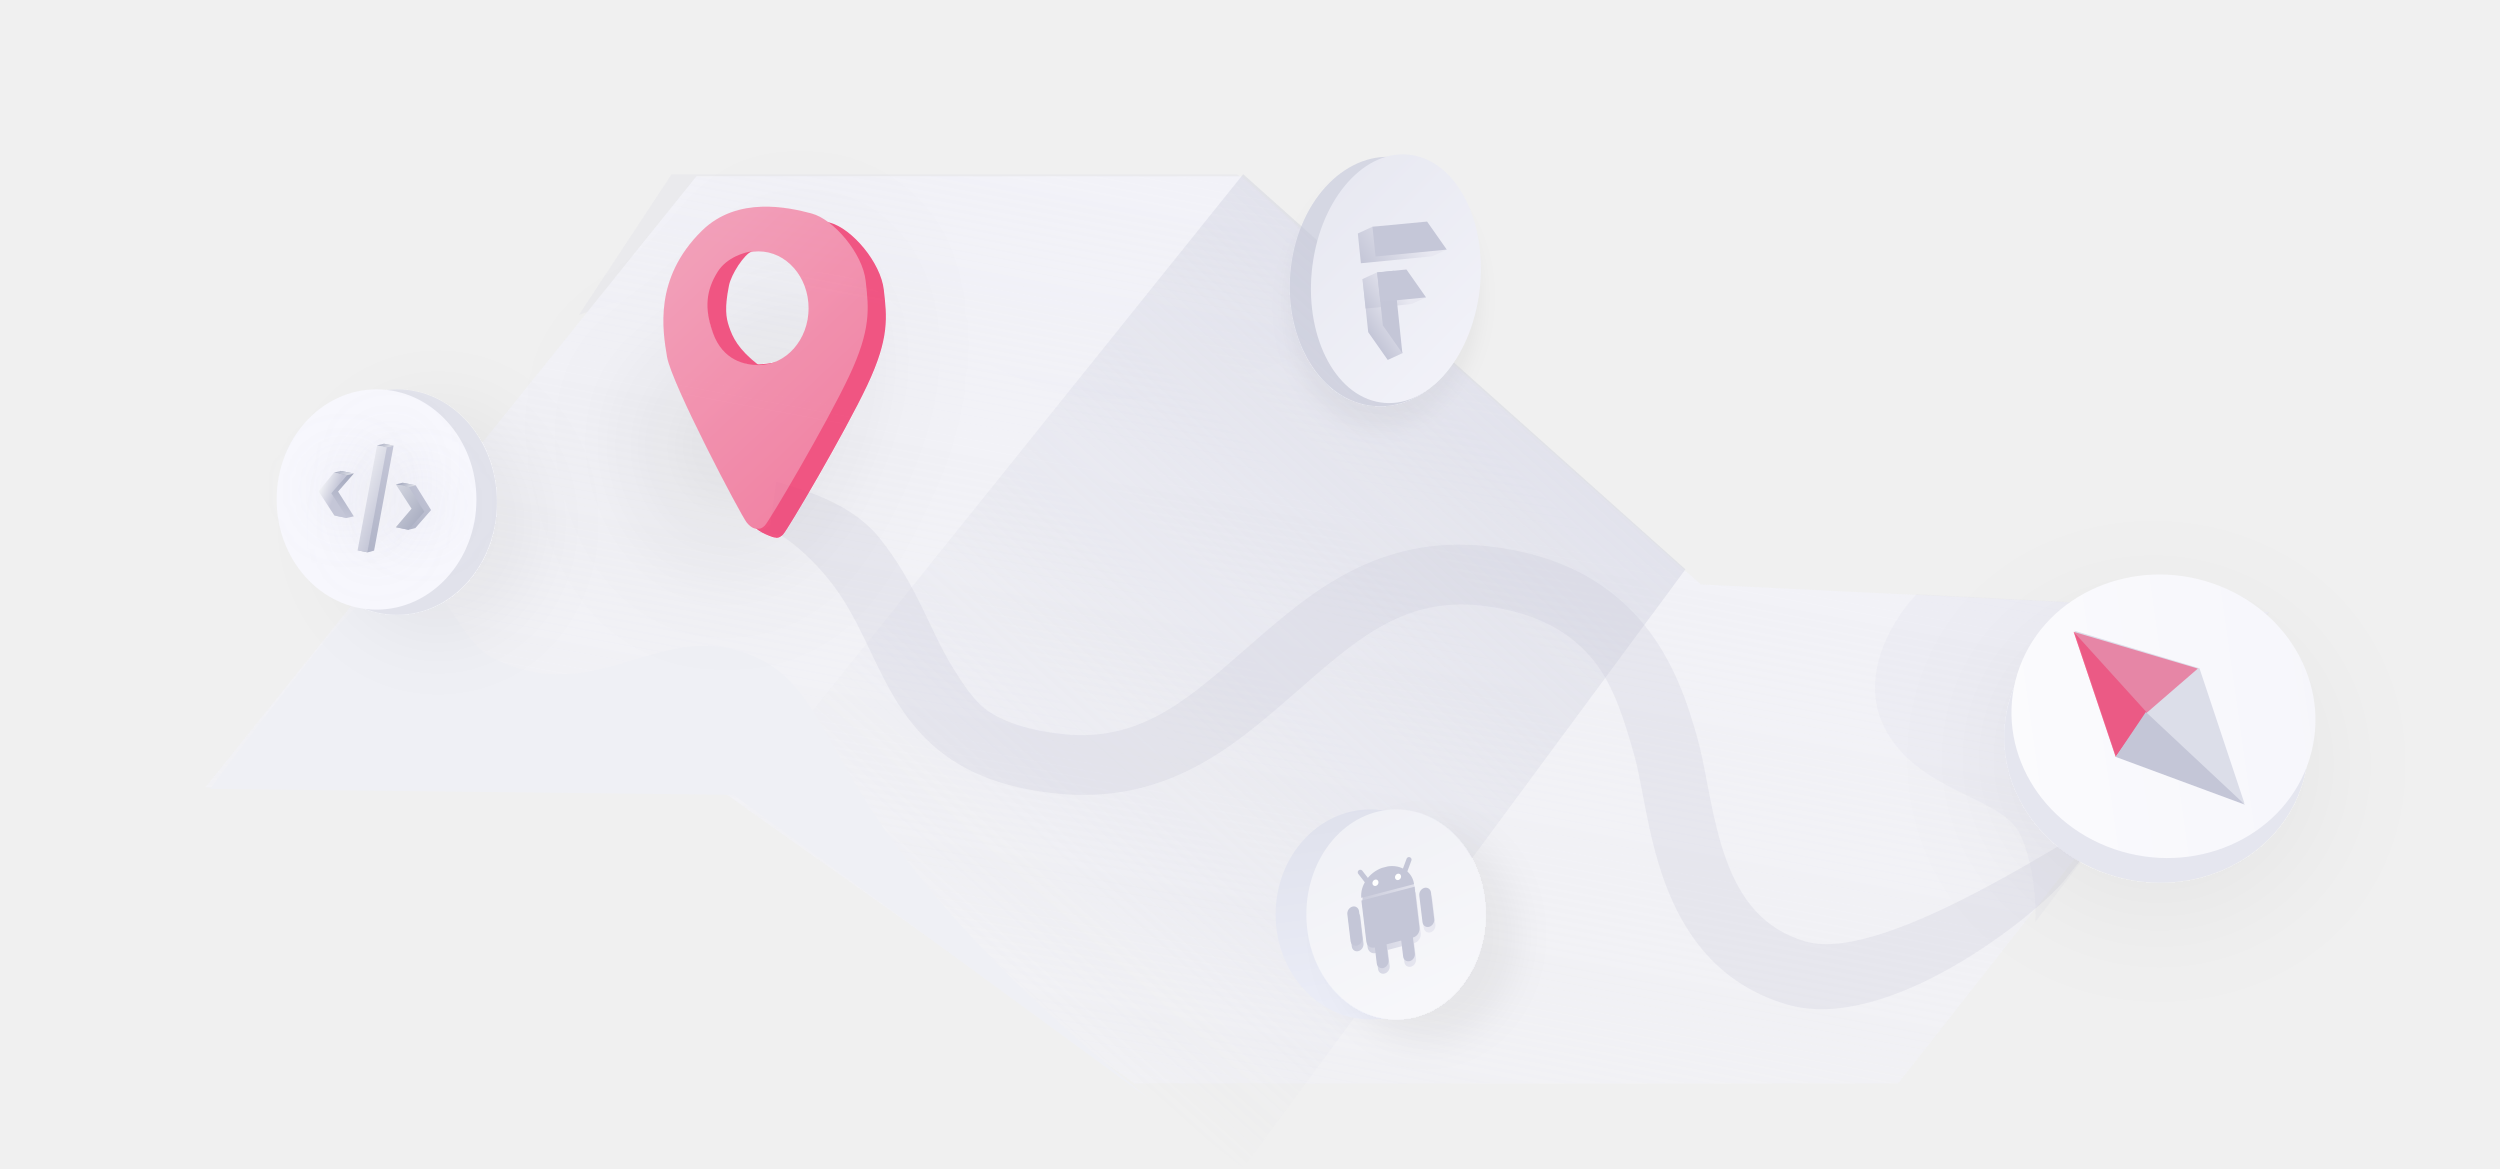
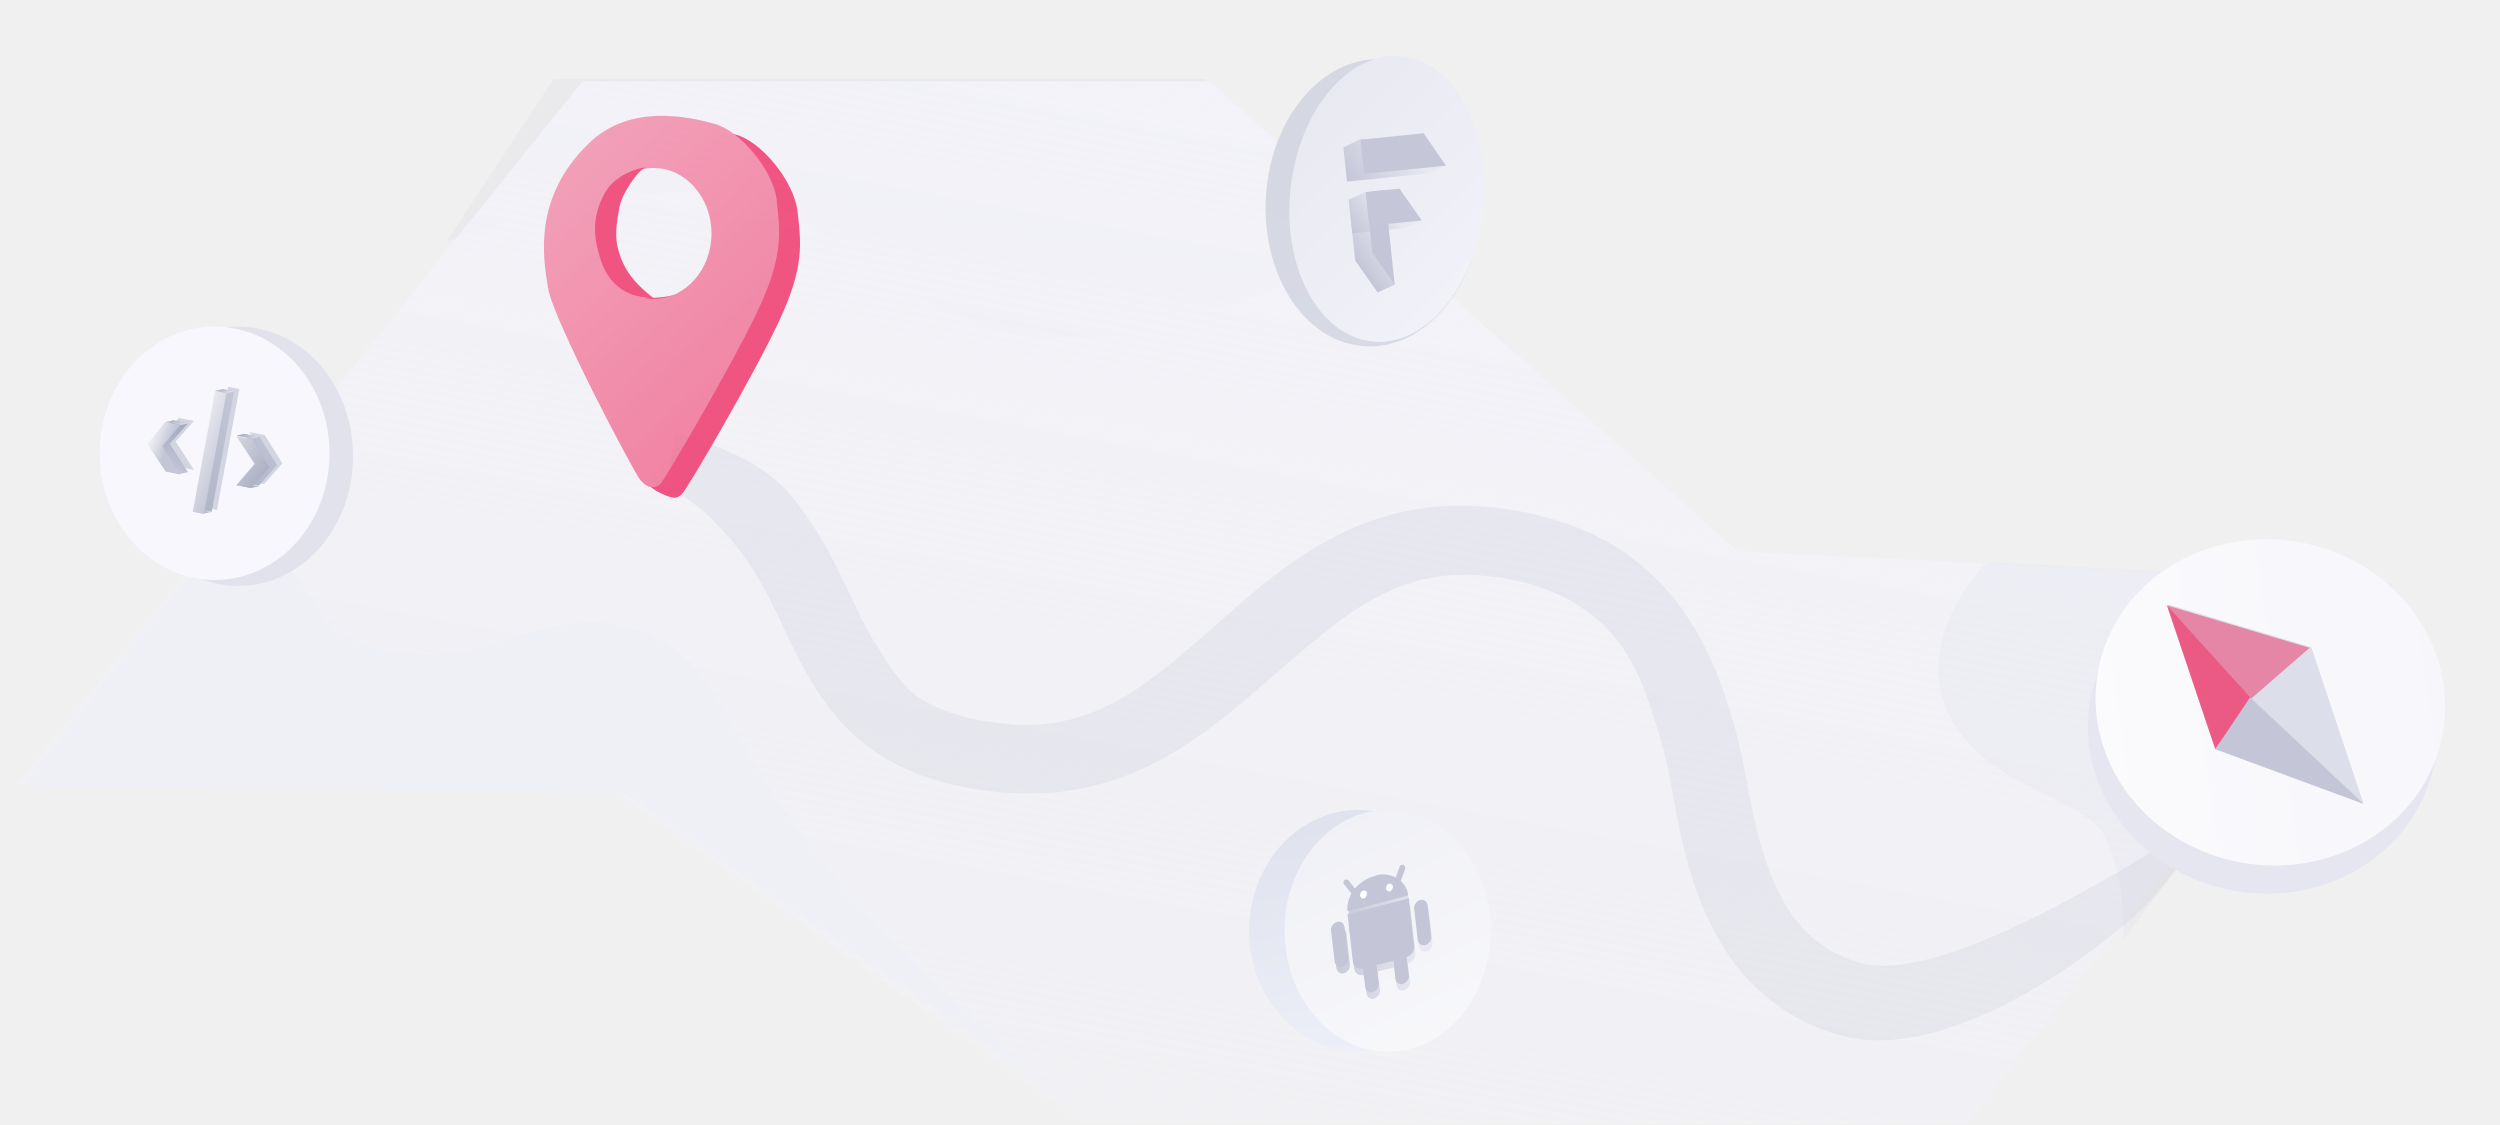
- <svg xmlns="http://www.w3.org/2000/svg" width="488" height="228" viewBox="0 0 488 228" fill="none">
-   <path d="M171.394 56.793C160.182 47.91 127.793 56.209 113 61.469L131.102 34H241.467L273 61.469C263.657 63.612 251.394 72.727 226.869 77.249C204.679 81.34 185.409 67.898 171.394 56.793Z" fill="#C4C6D7" fill-opacity="0.13" />
-   <path d="M40.047 153.736L135.943 34.405L242.387 34.406L332.001 114.085L442.796 119.466L370.5 211.5L221.5 211.5L141.477 154.833L40.047 153.736Z" fill="url(#paint0_linear_1222_51737)" />
-   <g filter="url(#filter0_d_1222_51737)">
-     <ellipse rx="18.358" ry="24.109" transform="matrix(0.977376 0.227267 -0.161319 0.994776 270.127 54.9545)" fill="url(#paint1_linear_1222_51737)" />
+ <svg xmlns="http://www.w3.org/2000/svg" xmlns:xlink="http://www.w3.org/1999/xlink" version="1.1" id="Layer_1" x="0px" y="0px" viewBox="0 0 424.1 190.8" style="enable-background:new 0 0 424.1 190.8;" xml:space="preserve">
+   <style type="text/css">
+ 	.st0{clip-path:url(#SVGID_00000021805632377186583740000011731992574237057451_);}
+ 	.st1{fill:#C4C6D7;fill-opacity:0.13;}
+ 	.st2{fill:url(#SVGID_00000160899217040623734610000012475498666032569535_);}
+ 	.st3{fill:url(#SVGID_00000165937116837111335010000002168296177881715893_);}
+ 	.st4{fill:url(#SVGID_00000018918107990092482040000013252589092973039528_);}
+ 	.st5{fill:#EFF0F5;}
+ 	.st6{fill:#C4C6D7;fill-opacity:0.1;}
+ 	.st7{fill-rule:evenodd;clip-rule:evenodd;fill:#C4C6D7;fill-opacity:0.24;}
+ 	.st8{opacity:0.8;}
+ 	.st9{fill:#F02E65;}
+ 	.st10{fill-rule:evenodd;clip-rule:evenodd;fill:url(#SVGID_00000167371531459048999190000011249690870566165131_);}
+ 	.st11{fill-rule:evenodd;clip-rule:evenodd;fill:url(#SVGID_00000129189707251269225150000005643527147027450300_);}
+ 	.st12{fill-rule:evenodd;clip-rule:evenodd;fill:url(#SVGID_00000110441753684435544470000002509435895197784990_);}
+ 	.st13{fill-rule:evenodd;clip-rule:evenodd;fill:url(#SVGID_00000040543275171738859230000011080850046303292574_);}
+ 	.st14{fill-rule:evenodd;clip-rule:evenodd;fill:#C4C6D7;}
+ 	.st15{fill-rule:evenodd;clip-rule:evenodd;fill:#C5C7D8;}
+ 	.st16{fill:#E1E2EB;}
+ 	.st17{fill:#F7F7FD;}
+ 	.st18{fill:url(#SVGID_00000014616156117666285330000017681245174404887476_);}
+ 	.st19{fill:url(#SVGID_00000049915430414130331190000010213430985914623119_);}
+ 	.st20{fill-rule:evenodd;clip-rule:evenodd;fill:url(#SVGID_00000150061310937551999490000005118680971835354005_);}
+ 	.st21{fill:#FFFFFF;}
+ 	.st22{fill-rule:evenodd;clip-rule:evenodd;fill:url(#SVGID_00000153685637016501534810000007342960322620315286_);}
+ 	.st23{fill:#C4C6D7;}
+ 	.st24{fill:none;stroke:#C4C6D7;stroke-linecap:round;stroke-linejoin:round;}
+ 	.st25{fill:#A3A8BD;fill-opacity:0.44;}
+ 	.st26{fill-rule:evenodd;clip-rule:evenodd;fill:url(#SVGID_00000122713569741792111270000013894495698271964855_);}
+ 	.st27{fill-rule:evenodd;clip-rule:evenodd;fill:url(#SVGID_00000058547726287328230310000017868126435458607280_);}
+ 	.st28{fill-rule:evenodd;clip-rule:evenodd;fill:url(#SVGID_00000168812222206957706450000006078852729696268212_);}
+ 	.st29{fill:url(#SVGID_00000155113799803772021930000015866631640545841041_);}
+ 	.st30{fill:url(#SVGID_00000088848469795268600710000008867049092415817861_);}
+ 	.st31{fill:url(#SVGID_00000075876533340810585590000003382599365659021220_);}
+ 	.st32{fill:url(#SVGID_00000072984218318522218100000000103455013259610791_);}
+ 	.st33{fill:url(#SVGID_00000029037054272536630930000012467091695488964254_);}
+ 	.st34{fill:url(#SVGID_00000031182715734895419450000013181737395988048028_);}
+ 	.st35{fill:#E5E6EF;}
+ 	.st36{fill:url(#SVGID_00000088130410630487144420000007429096236737403268_);}
+ 	.st37{fill:#DCDEE9;}
+ 	.st38{fill:#F02E65;fill-opacity:0.5;}
+ </style>
+   <g>
+     <defs>
+       <rect id="SVGID_1_" x="-0.5" y="-0.1" width="424.1" height="190.8" />
+     </defs>
+     <clipPath id="SVGID_00000036962071336252325100000015735855463922640033_">
+       <use xlink:href="#SVGID_1_" style="overflow:visible;" />
+     </clipPath>
+     <g style="clip-path:url(#SVGID_00000036962071336252325100000015735855463922640033_);">
+       <path class="st1" d="M134.2,36.2c-11.2-8.9-43.6-0.6-58.4,4.7l18.1-27.5h110.4l31.6,27.5c-9.3,2.1-21.6,11.3-46.1,15.8    C167.5,60.7,148.3,47.3,134.2,36.2z" />
+       <linearGradient id="SVGID_00000120531480136468366030000010422245260786763652_" gradientUnits="userSpaceOnUse" x1="222.708" y1="192.549" x2="188.066" y2="6.437" gradientTransform="matrix(1 0 0 -1 0 209.6)">
+         <stop offset="0" style="stop-color:#F2F2F8" />
+         <stop offset="1" style="stop-color:#F2F2F8;stop-opacity:0.5" />
+       </linearGradient>
+       <path style="fill:url(#SVGID_00000120531480136468366030000010422245260786763652_);" d="M2.9,133.1L98.8,13.8h106.4l89.6,79.7    l110.8,5.4l-72.3,92h-149l-80-56.7L2.9,133.1z" />
+       <linearGradient id="SVGID_00000014601897631993702440000001613442895209435323_" gradientUnits="userSpaceOnUse" x1="233.097" y1="175.232" x2="222.113" y2="127.996" gradientTransform="matrix(1 0 0 -1 0 209.6)">
+         <stop offset="0" style="stop-color:#D5D7E3" />
+         <stop offset="1" style="stop-color:#DADBE6" />
+       </linearGradient>
+       <path style="fill:url(#SVGID_00000014601897631993702440000001613442895209435323_);" d="M236.9,10.4c9.9,2.3,16.2,14.9,14.1,28.2    s-11.9,22.1-21.8,19.8c-9.9-2.3-16.2-14.9-14.1-28.2C217.2,16.9,227,8.1,236.9,10.4z" />
+       <linearGradient id="SVGID_00000063635011906143689870000000275410262821832626_" gradientUnits="userSpaceOnUse" x1="214.263" y1="197.011" x2="277.399" y2="133.625" gradientTransform="matrix(1 0 0 -1 0 209.6)">
+         <stop offset="0" style="stop-color:#E6E7F0" />
+         <stop offset="1" style="stop-color:#FAFAFF" />
+       </linearGradient>
+       <path style="fill:url(#SVGID_00000063635011906143689870000000275410262821832626_);" d="M239.2,9.8c8.9,2.1,14.4,14.5,12.2,27.7    c-2.2,13.2-11.1,22.3-20,20.2c-8.9-2.1-14.4-14.5-12.2-27.7S230.3,7.7,239.2,9.8z" />
+       <path class="st5" d="M25.9,104.9c0,0-13.9,17.4-22.1,28.5l102.2,1.2l78.5,54.3c-67.3-53.5-55.3-72.3-73.9-81    c-18.6-8.7-30.8,10.5-51.7,0C48.9,102.8,48.5,77.6,25.9,104.9z" />
+       <path class="st6" d="M330.6,121.2c-5.1-10.3,2.1-21.5,6.4-25.8l68.9,3.5l-45.7,60.5c0.2-3.1-0.1-10.9-2.9-17    C353.8,134.7,337,134.2,330.6,121.2z" />
+       <path class="st7" d="M110.9,83.4l2.3-1.5l1.2-8.5c0.4,0.1,1,0.3,1.6,0.5c6.8,2,13.9,4.9,18.4,10.4c3.8,4.7,6.4,9.5,8.5,13.9    c0.5,1.1,1,2.1,1.5,3.1c1.5,3.2,2.8,5.9,4.5,8.5c2,3.2,4.2,6.9,7.4,8.8c3.2,1.9,7.7,3.6,14.5,4.2c15.5,1.5,24.9-7.6,36.4-17.6    l0.3-0.3c11.1-9.7,24.4-21.2,45.9-18.8c14.5,1.6,24,7.4,30.3,15.1c6.1,7.4,8.8,16,10.6,22.2c0.7,2.6,1.4,5.9,2,9    c0.2,0.9,0.3,1.8,0.5,2.7c0.8,4.2,1.8,8.3,3.2,12.2c2.8,7.6,7.1,13.6,15.5,16c15.8,4.6,55.2-23,61.5-25.7l-11,13.8    c-5.8,7-34.5,29.9-54,24.2c-13.7-4-20.4-14.1-24-23.9c-1.8-4.9-2.9-9.8-3.7-14.1c-0.2-1.2-0.4-2.2-0.6-3.3c-0.6-3-1-5.4-1.6-7.4    c-1.7-6-3.8-13.5-8.1-18.7c-4.1-4.9-10.5-9.3-21.9-10.5c-15.5-1.7-24.9,7.3-36.4,17.2c-0.2,0.2-0.4,0.3-0.6,0.5    c-11,9.6-24.2,21-45.4,19c-8.3-0.8-14.7-2.8-19.9-6c-5.2-3.2-8.8-7.4-11.5-11.7c-2.1-3.3-3.8-6.9-5.4-10.2    c-0.4-0.9-0.8-1.7-1.2-2.6c-2-4.1-4.1-7.9-6.9-11.4c-2.3-2.8-4.6-5.1-6.6-6.7c-1-0.8-1.9-1.4-2.5-1.8    C114.7,83.6,110.9,83.4,110.9,83.4z" />
+       <g class="st8">
+         <path class="st9" d="M110,82.2c0.9,1.2,3.9,2.3,4.2,2.2c0.2,0.1,0.8,0.1,1.5-0.6c0.9-0.9,12-19.8,16.4-29.2     c4.4-9.3,3.8-13.4,3.2-18.7c-0.6-5.2-6.2-12-10.6-13.1c-4.4-1.2,6.2,16.1-4.1,24.3s-25-1.5-24.1,3.7     C97.5,56.1,108.9,80.7,110,82.2z" />
+         <linearGradient id="SVGID_00000041983407352360849690000014411068895137063583_" gradientUnits="userSpaceOnUse" x1="189.766" y1="80.298" x2="88.954" y2="186.959" gradientTransform="matrix(1 0 0 -1 0 209.6)">
+           <stop offset="0" style="stop-color:#F02E65" />
+           <stop offset="1" style="stop-color:#F291AE" />
+         </linearGradient>
+         <path style="fill-rule:evenodd;clip-rule:evenodd;fill:url(#SVGID_00000041983407352360849690000014411068895137063583_);" d="     M110.7,82.6c-0.3,0.1-1.1,0-2.1-1.2C107.4,79.9,93.9,54.3,93,49c-0.9-5.3-2.6-15.4,6.8-24.6c7-6.9,17-4.6,21.4-3.4     c4.4,1.2,10,7.9,10.6,13.1c0,0.1,0,0.2,0,0.4c0.6,5.1,1,9.2-3.3,18.3c-4.4,9.3-15.6,28.3-16.4,29.2     C111.4,82.7,110.9,82.7,110.7,82.6z M110.9,50.7c5.4,0,9.8-5,9.8-11.1s-4.4-11.1-9.8-11.1s-9.8,5-9.8,11.1S105.5,50.7,110.9,50.7     z" />
+         <path class="st9" d="M102,44.4c1.9,5.3,6.2,6.2,8.9,6.2c-4-3.1-5.1-5.4-5.8-7.5c-0.6-1.8-0.9-3.6,0-8c0.4-2.2,3-6.1,4.4-6.7     c-1.3,0.1-4.9,1.2-6.7,4C100.7,36,100.3,39.6,102,44.4z" />
+       </g>
+       <linearGradient id="SVGID_00000047770167322269114000000006427443012937318574_" gradientUnits="userSpaceOnUse" x1="235.858" y1="170.688" x2="229.409" y2="166.163" gradientTransform="matrix(1 0 0 -1 0 209.6)">
+         <stop offset="0" style="stop-color:#E8E8F1" />
+         <stop offset="1" style="stop-color:#C4C6D7" />
+       </linearGradient>
+       <path style="fill-rule:evenodd;clip-rule:evenodd;fill:url(#SVGID_00000047770167322269114000000006427443012937318574_);" d="    M229.9,44.2l-1.1-10.3l3.2-0.4l4.6,14.8l-2.9,1.3L229.9,44.2z" />
+       <linearGradient id="SVGID_00000073701026715854532600000016529582597290795680_" gradientUnits="userSpaceOnUse" x1="235.811" y1="174.526" x2="229.419" y2="170.041" gradientTransform="matrix(1 0 0 -1 0 209.6)">
+         <stop offset="0" style="stop-color:#E8E8F1" />
+         <stop offset="1" style="stop-color:#C4C6D7" />
+       </linearGradient>
+       <path style="fill-rule:evenodd;clip-rule:evenodd;fill:url(#SVGID_00000073701026715854532600000016529582597290795680_);" d="    M228.8,33.9l2.8-1.3l2.9,0.7l6.6,4.1l-2.8,1.3l-8.9,0.9L228.8,33.9z" />
+       <linearGradient id="SVGID_00000036224557440401591050000006020178233110649512_" gradientUnits="userSpaceOnUse" x1="239.155" y1="184.85" x2="229.204" y2="177.867" gradientTransform="matrix(1 0 0 -1 0 209.6)">
+         <stop offset="0" style="stop-color:#E8E8F1" />
+         <stop offset="1" style="stop-color:#C4C6D7" />
+       </linearGradient>
+       <path style="fill-rule:evenodd;clip-rule:evenodd;fill:url(#SVGID_00000036224557440401591050000006020178233110649512_);" d="    M227.9,25l0.6,5.8l13.9-1.4l2.8-1.3l-6.6-4.2l-7.8-0.3L227.9,25z" />
+       <path class="st14" d="M232.8,42.9l-1.1-10.3l3.2-0.4l1.7,16.1L232.8,42.9z" />
+       <path class="st15" d="M231.7,32.6l5.7-0.6l3.8,5.4l-8.9,0.9L231.7,32.6z" />
+       <path class="st15" d="M230.8,23.7l0.6,5.8l13.9-1.4l-3.8-5.5L230.8,23.7z" />
+       <path class="st16" d="M40.4,99.4c10.8,0,19.5-9.8,19.5-22s-8.7-22-19.5-22c-10.8,0-19.5,9.8-19.5,22S29.7,99.4,40.4,99.4z" />
+       <path class="st17" d="M36.4,98.4c10.8,0,19.5-9.6,19.5-21.5s-8.7-21.5-19.5-21.5c-10.8,0-19.5,9.6-19.5,21.5S25.7,98.4,36.4,98.4z    " />
+       <linearGradient id="SVGID_00000090292124887545916010000003054529199096651392_" gradientUnits="userSpaceOnUse" x1="223.117" y1="105.248" x2="233.191" y2="31.584" gradientTransform="matrix(1 0 0 -1 0 209.6)">
+         <stop offset="0" style="stop-color:#D5D7E3" />
+         <stop offset="1" style="stop-color:#ECEEF8" />
+       </linearGradient>
+       <path style="fill:url(#SVGID_00000090292124887545916010000003054529199096651392_);" d="M230.4,178.4c10.2,0,18.5-9.2,18.5-20.5    s-8.3-20.5-18.5-20.5c-10.2,0-18.5,9.2-18.5,20.5S220.2,178.4,230.4,178.4z" />
+       <linearGradient id="SVGID_00000111167967411611742080000010383734263537612986_" gradientUnits="userSpaceOnUse" x1="202.313" y1="123.814" x2="262.478" y2="-7.16" gradientTransform="matrix(1 0 0 -1 0 209.6)">
+         <stop offset="0" style="stop-color:#E6E7F0" />
+         <stop offset="1" style="stop-color:#FFFFFF" />
+       </linearGradient>
+       <path style="fill:url(#SVGID_00000111167967411611742080000010383734263537612986_);" d="M235.4,178.4c9.7,0,17.5-9.2,17.5-20.5    s-7.8-20.5-17.5-20.5c-9.7,0-17.5,9.2-17.5,20.5S225.8,178.4,235.4,178.4z" />
+       <linearGradient id="SVGID_00000039842361181573650650000016717646815770968453_" gradientUnits="userSpaceOnUse" x1="241.109" y1="49.255" x2="225.361" y2="51.246" gradientTransform="matrix(1 0 0 -1 0 209.6)">
+         <stop offset="0" style="stop-color:#E8E8F1" />
+         <stop offset="1" style="stop-color:#C4C6D7" />
+       </linearGradient>
+       <path style="fill-rule:evenodd;clip-rule:evenodd;fill:url(#SVGID_00000039842361181573650650000016717646815770968453_);" d="    M236.6,164.1l-2.9,0.7l0.4,3.1c0.1,0.7-0.4,1.3-1,1.5c-0.6,0.2-1.2-0.2-1.3-0.9l-0.4-3.1h-0.1c-0.8,0.2-1.5-0.3-1.6-1.2l-0.9-7.9    v-0.1l10.4-2.7v0.1l0.9,7.9c0.1,0.8-0.4,1.7-1.2,1.9h-0.1l0.4,3.1c0.1,0.7-0.4,1.3-1,1.5c-0.6,0.2-1.2-0.2-1.3-0.9L236.6,164.1z     M228.4,158.4c-0.1-0.7-0.7-1.1-1.3-0.9c-0.6,0.2-1.1,0.8-1,1.5l0.6,5.2c0.1,0.7,0.7,1.1,1.3,0.9s1.1-0.8,1-1.5L228.4,158.4z     M242.4,154.7c-0.1-0.7-0.7-1.1-1.3-0.9c-0.6,0.2-1.1,0.8-1,1.5l0.6,5.2c0.1,0.7,0.7,1.1,1.3,0.9s1.1-0.8,1-1.5L242.4,154.7z     M232.8,149.9c-2.5,0.9-4.3,3.4-4,5.8l10.3-2.7c-0.3-2.4-2.5-3.9-5.1-3.5L232.8,149.9z" />
+       <path class="st21" d="M231.2,152.6c0,0.3-0.2,0.7-0.5,0.8s-0.6-0.1-0.7-0.5c0-0.3,0.2-0.7,0.5-0.8    C230.9,152.1,231.2,152.3,231.2,152.6z M235.6,151.5c0,0.3-0.2,0.7-0.5,0.8c-0.3,0.1-0.6-0.1-0.7-0.5c0-0.3,0.2-0.7,0.5-0.8    C235.3,151,235.6,151.2,235.6,151.5z" />
+       <linearGradient id="SVGID_00000132047320660920396990000008116030610979388070_" gradientUnits="userSpaceOnUse" x1="229.811" y1="58.93" x2="245.688" y2="32.006" gradientTransform="matrix(1 0 0 -1 0 209.6)">
+         <stop offset="0" style="stop-color:#C4C6D7" />
+         <stop offset="1" style="stop-color:#C4C6D7" />
+       </linearGradient>
+       <path style="fill-rule:evenodd;clip-rule:evenodd;fill:url(#SVGID_00000132047320660920396990000008116030610979388070_);" d="    M236.4,163l-2.9,0.7l0.4,3.1c0.1,0.7-0.4,1.3-1,1.5c-0.6,0.2-1.2-0.2-1.3-0.9l-0.4-3.1h-0.1c-0.8,0.2-1.5-0.3-1.6-1.2l-0.9-7.9    v-0.1l10.4-2.7v0.1l0.9,7.9c0.1,0.8-0.4,1.7-1.2,1.9h-0.1l0.4,3.1c0.1,0.7-0.4,1.3-1,1.5s-1.2-0.2-1.3-0.9L236.4,163z     M228.1,157.3c-0.1-0.7-0.7-1.1-1.3-0.9c-0.6,0.2-1.1,0.8-1,1.5l0.6,5.2c0.1,0.7,0.7,1.1,1.3,0.9c0.6-0.2,1.1-0.8,1-1.5    L228.1,157.3z M242.2,153.6c-0.1-0.7-0.7-1.1-1.3-0.9c-0.6,0.2-1.1,0.8-1,1.5l0.6,5.2c0.1,0.7,0.7,1.1,1.3,0.9    c0.6-0.2,1.1-0.8,1-1.5L242.2,153.6z M232.6,148.8c-2.5,0.9-4.3,3.4-4,5.8l10.3-2.7c-0.3-2.4-2.6-3.9-5.1-3.5L232.6,148.8z" />
+       <path class="st23" d="M228.4,149.7l1.5,1.9L228.4,149.7z M237.9,147.2l-0.9,2.5L237.9,147.2z" />
+       <path class="st24" d="M228.4,149.7l1.5,1.9 M237.9,147.2l-0.9,2.5" />
+       <path class="st21" d="M231.9,151.6c0,0.3-0.2,0.7-0.5,0.8c-0.3,0.1-0.6-0.1-0.7-0.5c0-0.3,0.2-0.7,0.5-0.8    C231.6,151,231.9,151.2,231.9,151.6z M236.3,150.4c0,0.3-0.2,0.7-0.5,0.8c-0.3,0.1-0.6-0.1-0.7-0.5c0-0.3,0.2-0.7,0.5-0.8    C236,149.9,236.3,150.1,236.3,150.4z" />
+       <path class="st25" d="M30.3,70.9l2.6,0.5l-3.1,3.5l3.1,4.8l-2.5-0.5l-3.1-4.7L30.3,70.9z" />
+       <path class="st25" d="M44.9,73.8l-2.6-0.5l3.1,4.7l-3.1,3.6l2.5,0.5l3.1-3.5L44.9,73.8z" />
+       <path class="st25" d="M38.7,65.6l1.9,0.4l-3.8,20.5l-1.9-0.4L38.7,65.6z" />
+       <linearGradient id="SVGID_00000162311568297408065920000015641952244260549309_" gradientUnits="userSpaceOnUse" x1="31.483" y1="138.162" x2="28.227" y2="129.737" gradientTransform="matrix(1 0 0 -1 0 209.6)">
+         <stop offset="0" style="stop-color:#A3A8BD" />
+         <stop offset="1" style="stop-color:#C4C6D7" />
+       </linearGradient>
+       <path style="fill-rule:evenodd;clip-rule:evenodd;fill:url(#SVGID_00000162311568297408065920000015641952244260549309_);" d="    M31.9,71.8l-2.6-0.5l-3,3.6l3.1,4.7l0.7,0.1l-2,0.2l2.4,0.5l1.4-0.3l-3.1-4.8L31.9,71.8z" />
+       <linearGradient id="SVGID_00000000922909364608009210000006839748742282430905_" gradientUnits="userSpaceOnUse" x1="46.857" y1="136.146" x2="35.547" y2="123.671" gradientTransform="matrix(1 0 0 -1 0 209.6)">
+         <stop offset="0" style="stop-color:#C4C6D7" />
+         <stop offset="1" style="stop-color:#A3A8BD" />
+       </linearGradient>
+       <path style="fill-rule:evenodd;clip-rule:evenodd;fill:url(#SVGID_00000000922909364608009210000006839748742282430905_);" d="    M41.4,73.6l2.6,0.5l3,4.8l-3.1,3.5l-2.5-0.5l3.1-3.6L41.4,73.6z M40.1,82.3l2.5,0.5l1.3-0.3l-1-0.2H40.1z" />
+       <linearGradient id="SVGID_00000002352446127904352350000000406116734864036743_" gradientUnits="userSpaceOnUse" x1="41.541" y1="142.065" x2="25.053" y2="110.462" gradientTransform="matrix(1 0 0 -1 0 209.6)">
+         <stop offset="0" style="stop-color:#C4C6D7" />
+         <stop offset="1" style="stop-color:#A3A8BD" />
+       </linearGradient>
+       <path style="fill-rule:evenodd;clip-rule:evenodd;fill:url(#SVGID_00000002352446127904352350000000406116734864036743_);" d="    M39.7,66.4L37.8,66L34,86.5l1.9,0.4L39.7,66.4z M32.7,86.8l2-0.2l1.2,0.2l-1.2,0.3L32.7,86.8z" />
+       <linearGradient id="SVGID_00000147930224128362316950000016462697264583626373_" gradientUnits="userSpaceOnUse" x1="28.425" y1="133.943" x2="24.545" y2="135.524" gradientTransform="matrix(1 0 0 -1 0 209.6)">
+         <stop offset="0" style="stop-color:#C4C6D7" />
+         <stop offset="1" style="stop-color:#FFFFFF" />
+       </linearGradient>
+       <path style="fill:url(#SVGID_00000147930224128362316950000016462697264583626373_);" d="M28,71.6l2.6,0.5l-3.1,3.6l3.1,4.8    L28.1,80L25,75.3L28,71.6z" />
+       <linearGradient id="SVGID_00000132084040323080864270000007235383945633433482_" gradientUnits="userSpaceOnUse" x1="46.012" y1="127.877" x2="31.797" y2="138.209" gradientTransform="matrix(1 0 0 -1 0 209.6)">
+         <stop offset="0" style="stop-color:#A3A8BD" />
+         <stop offset="1" style="stop-color:#FFFFFF" />
+       </linearGradient>
+       <path style="fill:url(#SVGID_00000132084040323080864270000007235383945633433482_);" d="M42.7,74.5L40.1,74l3.1,4.7l-3.1,3.6    l2.5,0.5l3.1-3.5L42.7,74.5z" />
+       <linearGradient id="SVGID_00000183953686507929609820000004907616558297372844_" gradientUnits="userSpaceOnUse" x1="38.512" y1="131.649" x2="28.883" y2="135.607" gradientTransform="matrix(1 0 0 -1 0 209.6)">
+         <stop offset="0" style="stop-color:#C4C6D7" />
+         <stop offset="1" style="stop-color:#FFFFFF" />
+       </linearGradient>
+       <path style="fill:url(#SVGID_00000183953686507929609820000004907616558297372844_);" d="M36.5,66.3l1.9,0.4l-3.8,20.5l-1.9-0.4    L36.5,66.3z" />
+       <linearGradient id="SVGID_00000062908688815126735820000003382563083365322155_" gradientUnits="userSpaceOnUse" x1="29.082" y1="139.148" x2="31.77" y2="135.82" gradientTransform="matrix(1 0 0 -1 0 209.6)">
+         <stop offset="0" style="stop-color:#A3A8BD" />
+         <stop offset="1" style="stop-color:#FFFFFF" />
+       </linearGradient>
+       <path style="fill:url(#SVGID_00000062908688815126735820000003382563083365322155_);" d="M29.4,71.3l-1.3,0.3l2.6,0.5l1.3-0.3    L29.4,71.3z" />
+       <linearGradient id="SVGID_00000112612499809665390110000012375988160051438726_" gradientUnits="userSpaceOnUse" x1="37.417" y1="144.201" x2="39.232" y2="141.814" gradientTransform="matrix(1 0 0 -1 0 209.6)">
+         <stop offset="0" style="stop-color:#A3A8BD" />
+         <stop offset="1" style="stop-color:#FFFFFF" />
+       </linearGradient>
+       <path style="fill:url(#SVGID_00000112612499809665390110000012375988160051438726_);" d="M37.8,66l-1.3,0.3l1.9,0.4l1.3-0.3    L37.8,66z" />
+       <linearGradient id="SVGID_00000083066911523164798880000010443932817195736479_" gradientUnits="userSpaceOnUse" x1="41.291" y1="136.379" x2="44.044" y2="133.697" gradientTransform="matrix(1 0 0 -1 0 209.6)">
+         <stop offset="0" style="stop-color:#A3A8BD" />
+         <stop offset="1" style="stop-color:#FFFFFF" />
+       </linearGradient>
+       <path style="fill:url(#SVGID_00000083066911523164798880000010443932817195736479_);" d="M41.4,73.6l-1.3,0.3l2.6,0.5l1.3-0.3    L41.4,73.6z" />
+       <path class="st35" d="M413,129.2c2.7-15-8.2-29.5-24.3-32.4c-16.1-2.9-31.4,6.9-34.1,21.9c-2.7,15,8.2,29.5,24.3,32.4    C395,154,410.3,144.2,413,129.2z" />
+       <linearGradient id="SVGID_00000008139052301016845560000008229210164744449954_" gradientUnits="userSpaceOnUse" x1="459.439" y1="100.913" x2="299.831" y2="78.421" gradientTransform="matrix(1 0 0 -1 0 209.6)">
+         <stop offset="0" style="stop-color:#F3F3FA" />
+         <stop offset="1" style="stop-color:#FFFFFF" />
+       </linearGradient>
+       <path style="fill:url(#SVGID_00000008139052301016845560000008229210164744449954_);" d="M357.1,109.5    c5.3-14.3,22.2-21.6,37.7-16.3c15.5,5.3,23.7,21.3,18.4,35.6c-5.3,14.3-22.2,21.6-37.7,16.3S351.8,123.9,357.1,109.5z" />
+       <path class="st37" d="M375.8,126.7l-8.1-24.2l24.4,7.3l8.8,26.4L375.8,126.7z" />
+       <path class="st38" d="M375.8,127.1l-8.2-24.4l24.2,7.2l-9.9,8.6L375.8,127.1z" />
+       <path class="st38" d="M375.8,127.1l-8.2-24.4l14.3,15.8L375.8,127.1z" />
+       <path class="st23" d="M375.8,127.1l25.2,9.3l-19.3-18.1L375.8,127.1z" />
+     </g>
  </g>
-   <path d="M147 153.205L242.667 34L329 111.133L242.667 228L147 153.205Z" fill="url(#paint2_linear_1222_51737)" />
-   <ellipse rx="16.5" ry="24.109" transform="matrix(0.977376 0.227267 -0.161319 0.994776 272.486 54.4047)" fill="url(#paint3_linear_1222_51737)" />
-   <path d="M63.057 125.511C63.057 125.511 49.126 142.944 41 153.985L143.158 155.147L225 215C157.669 161.539 166.375 137.133 147.801 128.416C129.227 119.7 117.038 138.876 96.142 128.416C86.062 123.37 85.694 98.199 63.057 125.511Z" fill="#EFF0F5" />
-   <path d="M367.752 141.835C362.658 131.501 369.874 120.306 374.119 116L443 119.523L397.273 180C397.466 176.868 397.157 169.079 394.378 162.972C390.905 155.339 374.119 154.752 367.752 141.835Z" fill="#C4C6D7" fill-opacity="0.1" />
-   <path fill-rule="evenodd" clip-rule="evenodd" d="M148 104.003C147.986 103.998 150.322 102.495 150.332 102.498L151.505 94C151.948 94.127 152.499 94.286 153.121 94.472C159.922 96.505 167.034 99.347 171.529 104.84C175.347 109.506 177.929 114.378 180.069 118.758C180.591 119.827 181.078 120.845 181.544 121.82C183.075 125.02 184.383 127.756 186.006 130.338C188 133.508 190.242 137.195 193.374 139.125C196.539 141.075 201.026 142.676 207.858 143.336C223.325 144.828 232.712 135.733 244.238 125.73L244.547 125.462C255.694 115.786 268.97 104.263 290.41 106.617C304.876 108.205 314.416 114.054 320.731 121.693C326.842 129.083 329.522 137.684 331.284 143.876C332.033 146.507 332.647 149.728 333.245 152.865C333.419 153.782 333.593 154.691 333.767 155.577C334.588 159.728 335.528 163.883 336.947 167.77C339.74 175.415 344.096 181.351 352.472 183.784C368.23 188.363 407.668 160.82 414 158.071L402.965 171.872C397.158 178.867 368.471 201.785 348.919 196.104C335.225 192.125 328.547 182.029 324.951 172.185C323.177 167.327 322.084 162.372 321.235 158.071C321.006 156.916 320.8 155.834 320.606 154.818C320.037 151.841 319.576 149.429 318.999 147.4C317.277 141.35 315.169 133.881 310.9 128.718C306.836 123.803 300.404 119.45 289.02 118.2C273.489 116.495 264.076 125.468 252.595 135.432C252.398 135.603 252.2 135.775 252.002 135.947C240.958 145.538 227.785 156.978 206.635 154.936C198.366 154.138 191.892 152.095 186.69 148.89C181.455 145.664 177.926 141.517 175.201 137.182C173.144 133.91 171.41 130.279 169.826 126.96C169.407 126.082 168.999 125.226 168.597 124.405C166.581 120.277 164.517 116.477 161.656 112.981C159.35 110.163 157.007 107.908 155.015 106.315C154.019 105.519 153.157 104.925 152.476 104.519C151.873 104.159 148.064 104.029 148 104.003Z" fill="#C4C6D7" fill-opacity="0.24" />
-   <g opacity="0.8">
-     <g filter="url(#filter1_d_1222_51737)">
-       <path d="M147.182 102.781C148.121 103.947 151.084 105.048 151.378 104.951C151.574 105.048 152.141 105.067 152.846 104.368C153.727 103.493 164.888 84.544 169.294 75.215C173.699 65.886 173.112 61.805 172.525 56.557C171.937 51.31 166.357 44.605 161.951 43.439C157.545 42.273 168.115 59.55 157.835 67.713C147.555 75.876 132.874 66.178 133.755 71.425C134.636 76.673 146.007 101.323 147.182 102.781Z" fill="#F02E65" />
-     </g>
-     <path fill-rule="evenodd" clip-rule="evenodd" d="M147.826 103.175C147.532 103.272 146.71 103.175 145.77 102.009C144.595 100.551 131.084 74.897 130.203 69.649C129.322 64.402 127.632 54.298 136.972 45.074C143.943 38.189 153.993 40.497 158.399 41.663C162.805 42.829 168.385 49.534 168.973 54.782C168.986 54.902 169 55.022 169.013 55.141C169.584 60.219 170.046 64.325 165.742 73.439C161.336 82.768 150.175 101.717 149.294 102.592C148.589 103.292 148.021 103.272 147.826 103.175ZM148.07 71.264C153.463 71.264 157.835 66.295 157.835 60.166C157.835 54.038 153.463 49.069 148.07 49.069C142.676 49.069 138.304 54.038 138.304 60.166C138.304 66.295 142.676 71.264 148.07 71.264Z" fill="url(#paint4_linear_1222_51737)" />
-     <path d="M139.191 65.049C141.128 70.376 145.406 71.264 148.069 71.264C144.074 68.157 143.009 65.848 142.298 63.718C141.707 61.942 141.423 60.102 142.299 55.727C142.743 53.508 145.258 49.661 146.737 49.069C145.405 49.217 141.855 50.223 140.079 53.064C137.86 56.615 137.415 60.166 139.191 65.049Z" fill="#F02E65" />
-   </g>
-   <path fill-rule="evenodd" clip-rule="evenodd" d="M267.074 64.829L265.992 54.531L269.216 54.166L273.777 68.93L270.885 70.26L267.074 64.829Z" fill="url(#paint5_linear_1222_51737)" />
-   <path fill-rule="evenodd" clip-rule="evenodd" d="M265.946 54.474L268.757 53.182L271.686 53.915L278.325 58.063L275.506 59.359L266.577 60.228L265.946 54.474Z" fill="url(#paint6_linear_1222_51737)" />
-   <path fill-rule="evenodd" clip-rule="evenodd" d="M265.048 45.572L265.648 51.385L279.55 50.032L282.354 48.743L275.71 44.56L267.872 44.273L265.048 45.572Z" fill="url(#paint7_linear_1222_51737)" />
-   <path fill-rule="evenodd" clip-rule="evenodd" d="M269.927 63.517L268.845 53.219L272.069 52.854L273.738 68.948L269.927 63.517Z" fill="#C4C6D7" />
-   <path fill-rule="evenodd" clip-rule="evenodd" d="M268.803 53.163L274.542 52.604L278.362 58.047L269.433 58.917L268.803 53.163Z" fill="#C5C7D8" />
-   <path fill-rule="evenodd" clip-rule="evenodd" d="M267.903 44.26L268.504 50.073L282.406 48.72L278.566 43.248L267.903 44.26Z" fill="#C5C7D8" />
-   <g filter="url(#filter2_d_1222_51737)">
-     <ellipse cx="77.5" cy="98" rx="19.5" ry="22" fill="#E1E2EB" />
-   </g>
-   <ellipse cx="73.5" cy="97.5" rx="19.5" ry="21.5" fill="#F7F7FD" />
-   <ellipse cx="267.5" cy="178.5" rx="18.5" ry="20.5" fill="url(#paint8_linear_1222_51737)" />
-   <g filter="url(#filter3_d_1222_51737)">
-     <ellipse cx="272.5" cy="178.5" rx="17.5" ry="20.5" fill="url(#paint9_linear_1222_51737)" />
-   </g>
-   <path fill-rule="evenodd" clip-rule="evenodd" d="M273.758 184.679L270.891 185.426L271.266 188.535C271.346 189.203 270.901 189.877 270.27 190.041C269.64 190.205 269.063 189.797 268.983 189.129L268.608 186.021L268.551 186.035C267.767 186.24 267.054 185.723 266.952 184.878L266.004 177.018C265.998 176.971 265.996 176.924 265.994 176.877L276.359 174.178C276.368 174.222 276.375 174.269 276.381 174.315L277.329 182.175C277.43 183.02 276.881 183.866 276.097 184.07L276.042 184.085L276.416 187.194C276.497 187.862 276.051 188.536 275.421 188.7C274.79 188.865 274.214 188.456 274.133 187.788L273.758 184.679ZM265.525 178.968C265.445 178.301 264.868 177.892 264.238 178.056C263.607 178.221 263.162 178.895 263.242 179.563L263.868 184.751C263.948 185.419 264.525 185.827 265.155 185.663C265.785 185.499 266.231 184.824 266.151 184.156L265.525 178.968ZM279.571 175.31C279.49 174.642 278.914 174.234 278.283 174.398C277.653 174.562 277.207 175.237 277.288 175.905L277.913 181.093C277.994 181.76 278.57 182.169 279.201 182.004C279.831 181.84 280.277 181.166 280.196 180.498L279.571 175.31ZM269.979 170.506C267.457 171.432 265.707 173.93 265.966 176.352L276.262 173.671C275.939 171.265 273.712 169.803 271.127 170.208L269.979 170.506Z" fill="url(#paint10_linear_1222_51737)" />
-   <path d="M268.35 173.247C268.392 173.584 268.161 173.927 267.835 174.013C267.509 174.099 267.211 173.895 267.17 173.558L267.169 173.555C267.128 173.217 267.358 172.874 267.684 172.788C268.01 172.703 268.308 172.906 268.35 173.244L268.35 173.247ZM272.759 172.099C272.801 172.436 272.57 172.779 272.244 172.865C271.918 172.951 271.62 172.747 271.578 172.41L271.578 172.406C271.536 172.069 271.767 171.726 272.093 171.64C272.419 171.554 272.717 171.758 272.759 172.095L272.759 172.099Z" fill="white" />
-   <path fill-rule="evenodd" clip-rule="evenodd" d="M273.519 183.592L270.651 184.339L271.026 187.448C271.107 188.116 270.661 188.79 270.03 188.954C269.4 189.119 268.824 188.71 268.743 188.043L268.368 184.933L268.312 184.948C267.528 185.152 266.814 184.636 266.712 183.791L265.764 175.931C265.759 175.884 265.756 175.837 265.755 175.79L276.119 173.09C276.128 173.135 276.136 173.181 276.141 173.228L277.089 181.088C277.191 181.933 276.641 182.779 275.857 182.983L275.802 182.997L276.177 186.107C276.257 186.775 275.811 187.449 275.181 187.613C274.55 187.777 273.974 187.369 273.894 186.701L273.519 183.592ZM265.286 177.881C265.205 177.214 264.629 176.805 263.998 176.969C263.368 177.134 262.922 177.808 263.002 178.476L263.628 183.664C263.708 184.332 264.285 184.74 264.915 184.576C265.546 184.412 265.992 183.737 265.911 183.069L265.286 177.881ZM279.331 174.223C279.251 173.555 278.674 173.147 278.044 173.311C277.413 173.475 276.967 174.15 277.048 174.818L277.673 180.006C277.754 180.673 278.33 181.082 278.961 180.917C279.591 180.753 280.037 180.079 279.957 179.411L279.331 174.223ZM269.739 169.419C267.218 170.345 265.467 172.843 265.726 175.265L276.022 172.584C275.699 170.178 273.472 168.716 270.887 169.121L269.739 169.419Z" fill="url(#paint11_linear_1222_51737)" />
-   <path d="M265.533 170.275L267.004 172.171L265.533 170.275ZM275.036 167.8L274.098 170.323L275.036 167.8Z" fill="#C4C6D7" />
-   <path d="M265.533 170.275L267.004 172.171M275.036 167.8L274.098 170.323" stroke="#C4C6D7" stroke-linecap="round" stroke-linejoin="round" />
-   <path d="M269.079 172.161C269.12 172.498 268.89 172.841 268.563 172.927C268.237 173.013 267.939 172.809 267.898 172.472L267.897 172.469C267.856 172.131 268.086 171.788 268.412 171.703C268.738 171.617 269.037 171.82 269.078 172.158L269.079 172.161ZM273.487 171.013C273.529 171.35 273.298 171.693 272.972 171.779C272.646 171.865 272.348 171.661 272.306 171.324L272.306 171.32C272.264 170.983 272.495 170.64 272.821 170.554C273.147 170.468 273.445 170.672 273.487 171.009L273.487 171.013Z" fill="white" />
-   <g filter="url(#filter4_f_1222_51737)">
-     <path d="M67.407 91.547L69.969 92.057L66.895 95.577L69.969 100.418L67.48 99.924L64.407 95.18L67.407 91.547Z" fill="#A3A8BD" fill-opacity="0.44" />
-   </g>
-   <g filter="url(#filter5_f_1222_51737)">
-     <path d="M82.044 94.359L79.483 93.85L82.557 98.593L79.483 102.212L81.971 102.707L85.045 99.186L82.044 94.359Z" fill="#A3A8BD" fill-opacity="0.44" />
-   </g>
-   <g filter="url(#filter6_f_1222_51737)">
-     <path d="M75.825 86.236L77.727 86.614L73.922 107.106L72.019 106.728L75.825 86.236Z" fill="#A3A8BD" fill-opacity="0.44" />
-   </g>
-   <path fill-rule="evenodd" clip-rule="evenodd" d="M69.068 92.432L66.506 91.923L63.506 95.556L66.579 100.299L67.237 100.43L65.263 100.627L67.678 101.108L69.067 100.794L69.068 100.794L69.068 100.794L69.068 100.794L69.067 100.794L65.994 95.953L69.068 92.432Z" fill="url(#paint12_linear_1222_51737)" />
-   <path fill-rule="evenodd" clip-rule="evenodd" d="M78.583 94.226L81.144 94.735L84.145 99.562L81.071 103.082L78.583 102.587L81.657 98.969L78.583 94.226ZM77.263 102.916L79.751 103.411L81.069 103.083L80.117 102.893L77.263 102.916Z" fill="url(#paint13_linear_1222_51737)" />
-   <path fill-rule="evenodd" clip-rule="evenodd" d="M76.827 86.989L74.924 86.611L71.119 107.103L73.022 107.481L76.827 86.989ZM69.8 107.432L71.776 107.234L73.02 107.482L71.776 107.825L69.8 107.432Z" fill="url(#paint14_linear_1222_51737)" />
-   <path d="M65.19 92.251L67.751 92.76L64.678 96.28L67.751 101.122L65.263 100.627L62.19 95.884L65.19 92.251Z" fill="url(#paint15_linear_1222_51737)" />
-   <path d="M79.826 95.063L77.264 94.554L80.338 99.297L77.264 102.916L79.752 103.411L82.826 99.89L79.826 95.063Z" fill="url(#paint16_linear_1222_51737)" />
-   <path d="M73.606 86.94L75.508 87.319L71.703 107.81L69.8 107.432L73.606 86.94Z" fill="url(#paint17_linear_1222_51737)" />
-   <path d="M66.508 91.922L65.191 92.251L67.752 92.76L69.07 92.432L66.508 91.922Z" fill="url(#paint18_linear_1222_51737)" />
-   <path d="M74.924 86.612L73.606 86.94L75.509 87.319L76.826 86.99L74.924 86.612Z" fill="url(#paint19_linear_1222_51737)" />
-   <path d="M78.58 94.226L77.263 94.555L79.824 95.064L81.142 94.736L78.58 94.226Z" fill="url(#paint20_linear_1222_51737)" />
-   <g filter="url(#filter7_d_1222_51737)">
-     <ellipse rx="27.66" ry="29.671" transform="matrix(0.348485 -0.937314 0.945449 0.32577 420.92 144.619)" fill="#E5E6EF" />
-   </g>
-   <ellipse rx="27.66" ry="29.671" transform="matrix(0.348485 -0.937314 0.945449 0.32577 422.308 139.816)" fill="url(#paint21_linear_1222_51737)" />
-   <path d="M412.966 147.301L404.914 123.115L429.339 130.452L438.124 156.837L412.966 147.301Z" fill="#DCDEE9" />
-   <path d="M412.985 147.743L404.779 123.333L429.015 130.507L419.078 139.103L412.985 147.743Z" fill="#F02E65" fill-opacity="0.5" />
-   <path d="M412.985 147.743L404.779 123.333L419.078 139.103L412.985 147.743Z" fill="#F02E65" fill-opacity="0.5" />
-   <path d="M412.982 147.744L438.211 157.078L418.875 138.981L412.982 147.744Z" fill="#C4C6D7" />
-   <defs>
-     <filter id="filter0_d_1222_51737" x="247.764" y="30.607" width="44.726" height="56.695" filterUnits="userSpaceOnUse" color-interpolation-filters="sRGB">
-       <feFlood flood-opacity="0" result="BackgroundImageFix" />
-       <feColorMatrix in="SourceAlpha" type="matrix" values="0 0 0 0 0 0 0 0 0 0 0 0 0 0 0 0 0 0 127 0" result="hardAlpha" />
-       <feOffset dy="4" />
-       <feGaussianBlur stdDeviation="2" />
-       <feComposite in2="hardAlpha" operator="out" />
-       <feColorMatrix type="matrix" values="0 0 0 0 0 0 0 0 0 0 0 0 0 0 0 0 0 0 0.05 0" />
-       <feBlend mode="normal" in2="BackgroundImageFix" result="effect1_dropShadow_1222_51737" />
-       <feBlend mode="normal" in="SourceGraphic" in2="effect1_dropShadow_1222_51737" result="shape" />
-     </filter>
-     <filter id="filter1_d_1222_51737" x="97.717" y="21.382" width="93.21" height="115.618" filterUnits="userSpaceOnUse" color-interpolation-filters="sRGB">
-       <feFlood flood-opacity="0" result="BackgroundImageFix" />
-       <feColorMatrix in="SourceAlpha" type="matrix" values="0 0 0 0 0 0 0 0 0 0 0 0 0 0 0 0 0 0 127 0" result="hardAlpha" />
-       <feOffset dx="-9" dy="5" />
-       <feGaussianBlur stdDeviation="13.5" />
-       <feComposite in2="hardAlpha" operator="out" />
-       <feColorMatrix type="matrix" values="0 0 0 0 0 0 0 0 0 0 0 0 0 0 0 0 0 0 0.14 0" />
-       <feBlend mode="normal" in2="BackgroundImageFix" result="effect1_dropShadow_1222_51737" />
-       <feBlend mode="normal" in="SourceGraphic" in2="effect1_dropShadow_1222_51737" result="shape" />
-     </filter>
-     <filter id="filter2_d_1222_51737" x="51" y="65" width="69" height="74" filterUnits="userSpaceOnUse" color-interpolation-filters="sRGB">
-       <feFlood flood-opacity="0" result="BackgroundImageFix" />
-       <feColorMatrix in="SourceAlpha" type="matrix" values="0 0 0 0 0 0 0 0 0 0 0 0 0 0 0 0 0 0 127 0" result="hardAlpha" />
-       <feOffset dx="8" dy="4" />
-       <feGaussianBlur stdDeviation="7.5" />
-       <feComposite in2="hardAlpha" operator="out" />
-       <feColorMatrix type="matrix" values="0 0 0 0 0 0 0 0 0 0 0 0 0 0 0 0 0 0 0.05 0" />
-       <feBlend mode="normal" in2="BackgroundImageFix" result="effect1_dropShadow_1222_51737" />
-       <feBlend mode="normal" in="SourceGraphic" in2="effect1_dropShadow_1222_51737" result="shape" />
-     </filter>
-     <filter id="filter3_d_1222_51737" x="254" y="155" width="49" height="55" filterUnits="userSpaceOnUse" color-interpolation-filters="sRGB">
-       <feFlood flood-opacity="0" result="BackgroundImageFix" />
-       <feColorMatrix in="SourceAlpha" type="matrix" values="0 0 0 0 0 0 0 0 0 0 0 0 0 0 0 0 0 0 127 0" result="hardAlpha" />
-       <feOffset dx="6" dy="4" />
-       <feGaussianBlur stdDeviation="3.5" />
-       <feComposite in2="hardAlpha" operator="out" />
-       <feColorMatrix type="matrix" values="0 0 0 0 0 0 0 0 0 0 0 0 0 0 0 0 0 0 0.05 0" />
-       <feBlend mode="normal" in2="BackgroundImageFix" result="effect1_dropShadow_1222_51737" />
-       <feBlend mode="normal" in="SourceGraphic" in2="effect1_dropShadow_1222_51737" result="shape" />
-     </filter>
-     <filter id="filter4_f_1222_51737" x="52.407" y="79.547" width="29.562" height="32.871" filterUnits="userSpaceOnUse" color-interpolation-filters="sRGB">
-       <feFlood flood-opacity="0" result="BackgroundImageFix" />
-       <feBlend mode="normal" in="SourceGraphic" in2="BackgroundImageFix" result="shape" />
-       <feGaussianBlur stdDeviation="6" result="effect1_foregroundBlur_1222_51737" />
-     </filter>
-     <filter id="filter5_f_1222_51737" x="67.483" y="81.85" width="29.562" height="32.857" filterUnits="userSpaceOnUse" color-interpolation-filters="sRGB">
-       <feFlood flood-opacity="0" result="BackgroundImageFix" />
-       <feBlend mode="normal" in="SourceGraphic" in2="BackgroundImageFix" result="shape" />
-       <feGaussianBlur stdDeviation="6" result="effect1_foregroundBlur_1222_51737" />
-     </filter>
-     <filter id="filter6_f_1222_51737" x="60.019" y="74.236" width="29.708" height="44.87" filterUnits="userSpaceOnUse" color-interpolation-filters="sRGB">
-       <feFlood flood-opacity="0" result="BackgroundImageFix" />
-       <feBlend mode="normal" in="SourceGraphic" in2="BackgroundImageFix" result="shape" />
-       <feGaussianBlur stdDeviation="6" result="effect1_foregroundBlur_1222_51737" />
-     </filter>
-     <filter id="filter7_d_1222_51737" x="366.25" y="95.943" width="109.341" height="105.353" filterUnits="userSpaceOnUse" color-interpolation-filters="sRGB">
-       <feFlood flood-opacity="0" result="BackgroundImageFix" />
-       <feColorMatrix in="SourceAlpha" type="matrix" values="0 0 0 0 0 0 0 0 0 0 0 0 0 0 0 0 0 0 127 0" result="hardAlpha" />
-       <feOffset dy="4" />
-       <feGaussianBlur stdDeviation="12.5" />
-       <feComposite in2="hardAlpha" operator="out" />
-       <feColorMatrix type="matrix" values="0 0 0 0 0 0 0 0 0 0 0 0 0 0 0 0 0 0 0.05 0" />
-       <feBlend mode="normal" in2="BackgroundImageFix" result="effect1_dropShadow_1222_51737" />
-       <feBlend mode="normal" in="SourceGraphic" in2="effect1_dropShadow_1222_51737" result="shape" />
-     </filter>
-     <linearGradient id="paint0_linear_1222_51737" x1="259.839" y1="37.654" x2="225.197" y2="223.765" gradientUnits="userSpaceOnUse">
-       <stop stop-color="#F2F2F8" />
-       <stop offset="1" stop-color="#F2F2F8" stop-opacity="0.5" />
-     </linearGradient>
-     <linearGradient id="paint1_linear_1222_51737" x1="18.358" y1="0" x2="18.358" y2="48.218" gradientUnits="userSpaceOnUse">
-       <stop stop-color="#D5D7E3" />
-       <stop offset="1" stop-color="#DADBE6" />
-     </linearGradient>
-     <linearGradient id="paint2_linear_1222_51737" x1="529.667" y1="-99.229" x2="237.442" y2="227.501" gradientUnits="userSpaceOnUse">
-       <stop stop-color="#C4C6D7" />
-       <stop offset="1" stop-color="#C4C6D7" stop-opacity="0" />
-     </linearGradient>
-     <linearGradient id="paint3_linear_1222_51737" x1="-31.43" y1="-5.386" x2="39.5" y2="43.883" gradientUnits="userSpaceOnUse">
-       <stop stop-color="#E6E7F0" />
-       <stop offset="1" stop-color="#FAFAFF" />
-     </linearGradient>
-     <linearGradient id="paint4_linear_1222_51737" x1="221.312" y1="155.16" x2="120.5" y2="48.5" gradientUnits="userSpaceOnUse">
-       <stop stop-color="#F02E65" />
-       <stop offset="1" stop-color="#F291AE" />
-     </linearGradient>
-     <linearGradient id="paint5_linear_1222_51737" x1="270.941" y1="56.624" x2="264.492" y2="61.15" gradientUnits="userSpaceOnUse">
-       <stop stop-color="#E8E8F1" />
-       <stop offset="1" stop-color="#C4C6D7" />
-     </linearGradient>
-     <linearGradient id="paint6_linear_1222_51737" x1="271.897" y1="54.216" x2="265.505" y2="58.702" gradientUnits="userSpaceOnUse">
-       <stop stop-color="#E8E8F1" />
-       <stop offset="1" stop-color="#C4C6D7" />
-     </linearGradient>
-     <linearGradient id="paint7_linear_1222_51737" x1="274.47" y1="42.793" x2="264.519" y2="49.777" gradientUnits="userSpaceOnUse">
-       <stop stop-color="#E8E8F1" />
-       <stop offset="1" stop-color="#C4C6D7" />
-     </linearGradient>
-     <linearGradient id="paint8_linear_1222_51737" x1="257.064" y1="125.386" x2="267.138" y2="199.049" gradientUnits="userSpaceOnUse">
-       <stop stop-color="#D5D7E3" />
-       <stop offset="1" stop-color="#ECEEF8" />
-     </linearGradient>
-     <linearGradient id="paint9_linear_1222_51737" x1="246.071" y1="103.333" x2="306.236" y2="234.307" gradientUnits="userSpaceOnUse">
-       <stop stop-color="#E6E7F0" />
-       <stop offset="1" stop-color="white" />
-     </linearGradient>
-     <linearGradient id="paint10_linear_1222_51737" x1="278.863" y1="175.843" x2="263.115" y2="173.852" gradientUnits="userSpaceOnUse">
-       <stop stop-color="#E8E8F1" />
-       <stop offset="1" stop-color="#C4C6D7" />
-     </linearGradient>
-     <linearGradient id="paint11_linear_1222_51737" x1="270.313" y1="169.27" x2="286.189" y2="196.194" gradientUnits="userSpaceOnUse">
-       <stop stop-color="#C4C6D7" />
-       <stop offset="1" stop-color="#C4C6D7" />
-     </linearGradient>
-     <linearGradient id="paint12_linear_1222_51737" x1="67.151" y1="91.482" x2="63.896" y2="99.907" gradientUnits="userSpaceOnUse">
-       <stop stop-color="#A3A8BD" />
-       <stop offset="1" stop-color="#C4C6D7" />
-     </linearGradient>
-     <linearGradient id="paint13_linear_1222_51737" x1="82.914" y1="93.1" x2="71.603" y2="105.575" gradientUnits="userSpaceOnUse">
-       <stop stop-color="#C4C6D7" />
-       <stop offset="1" stop-color="#A3A8BD" />
-     </linearGradient>
-     <linearGradient id="paint14_linear_1222_51737" x1="75.191" y1="86.331" x2="58.703" y2="117.934" gradientUnits="userSpaceOnUse">
-       <stop stop-color="#C4C6D7" />
-       <stop offset="1" stop-color="#A3A8BD" />
-     </linearGradient>
-     <linearGradient id="paint15_linear_1222_51737" x1="66.54" y1="93.789" x2="62.66" y2="92.208" gradientUnits="userSpaceOnUse">
-       <stop stop-color="#C4C6D7" />
-       <stop offset="1" stop-color="white" />
-     </linearGradient>
-     <linearGradient id="paint16_linear_1222_51737" x1="84.694" y1="100.159" x2="70.48" y2="89.827" gradientUnits="userSpaceOnUse">
-       <stop stop-color="#A3A8BD" />
-       <stop offset="1" stop-color="white" />
-     </linearGradient>
-     <linearGradient id="paint17_linear_1222_51737" x1="78.444" y1="91.685" x2="68.815" y2="87.727" gradientUnits="userSpaceOnUse">
-       <stop stop-color="#C4C6D7" />
-       <stop offset="1" stop-color="white" />
-     </linearGradient>
-     <linearGradient id="paint18_linear_1222_51737" x1="65.559" y1="91.564" x2="68.248" y2="94.891" gradientUnits="userSpaceOnUse">
-       <stop stop-color="#A3A8BD" />
-       <stop offset="1" stop-color="white" />
-     </linearGradient>
-     <linearGradient id="paint19_linear_1222_51737" x1="74.031" y1="86.376" x2="75.847" y2="88.763" gradientUnits="userSpaceOnUse">
-       <stop stop-color="#A3A8BD" />
-       <stop offset="1" stop-color="white" />
-     </linearGradient>
-     <linearGradient id="paint20_linear_1222_51737" x1="77.971" y1="94.262" x2="80.725" y2="96.944" gradientUnits="userSpaceOnUse">
-       <stop stop-color="#A3A8BD" />
-       <stop offset="1" stop-color="white" />
-     </linearGradient>
-     <linearGradient id="paint21_linear_1222_51737" x1="40.185" y1="62.702" x2="-35.032" y2="-78.078" gradientUnits="userSpaceOnUse">
-       <stop stop-color="#F3F3FA" />
-       <stop offset="1" stop-color="white" />
-     </linearGradient>
-   </defs>
</svg>
